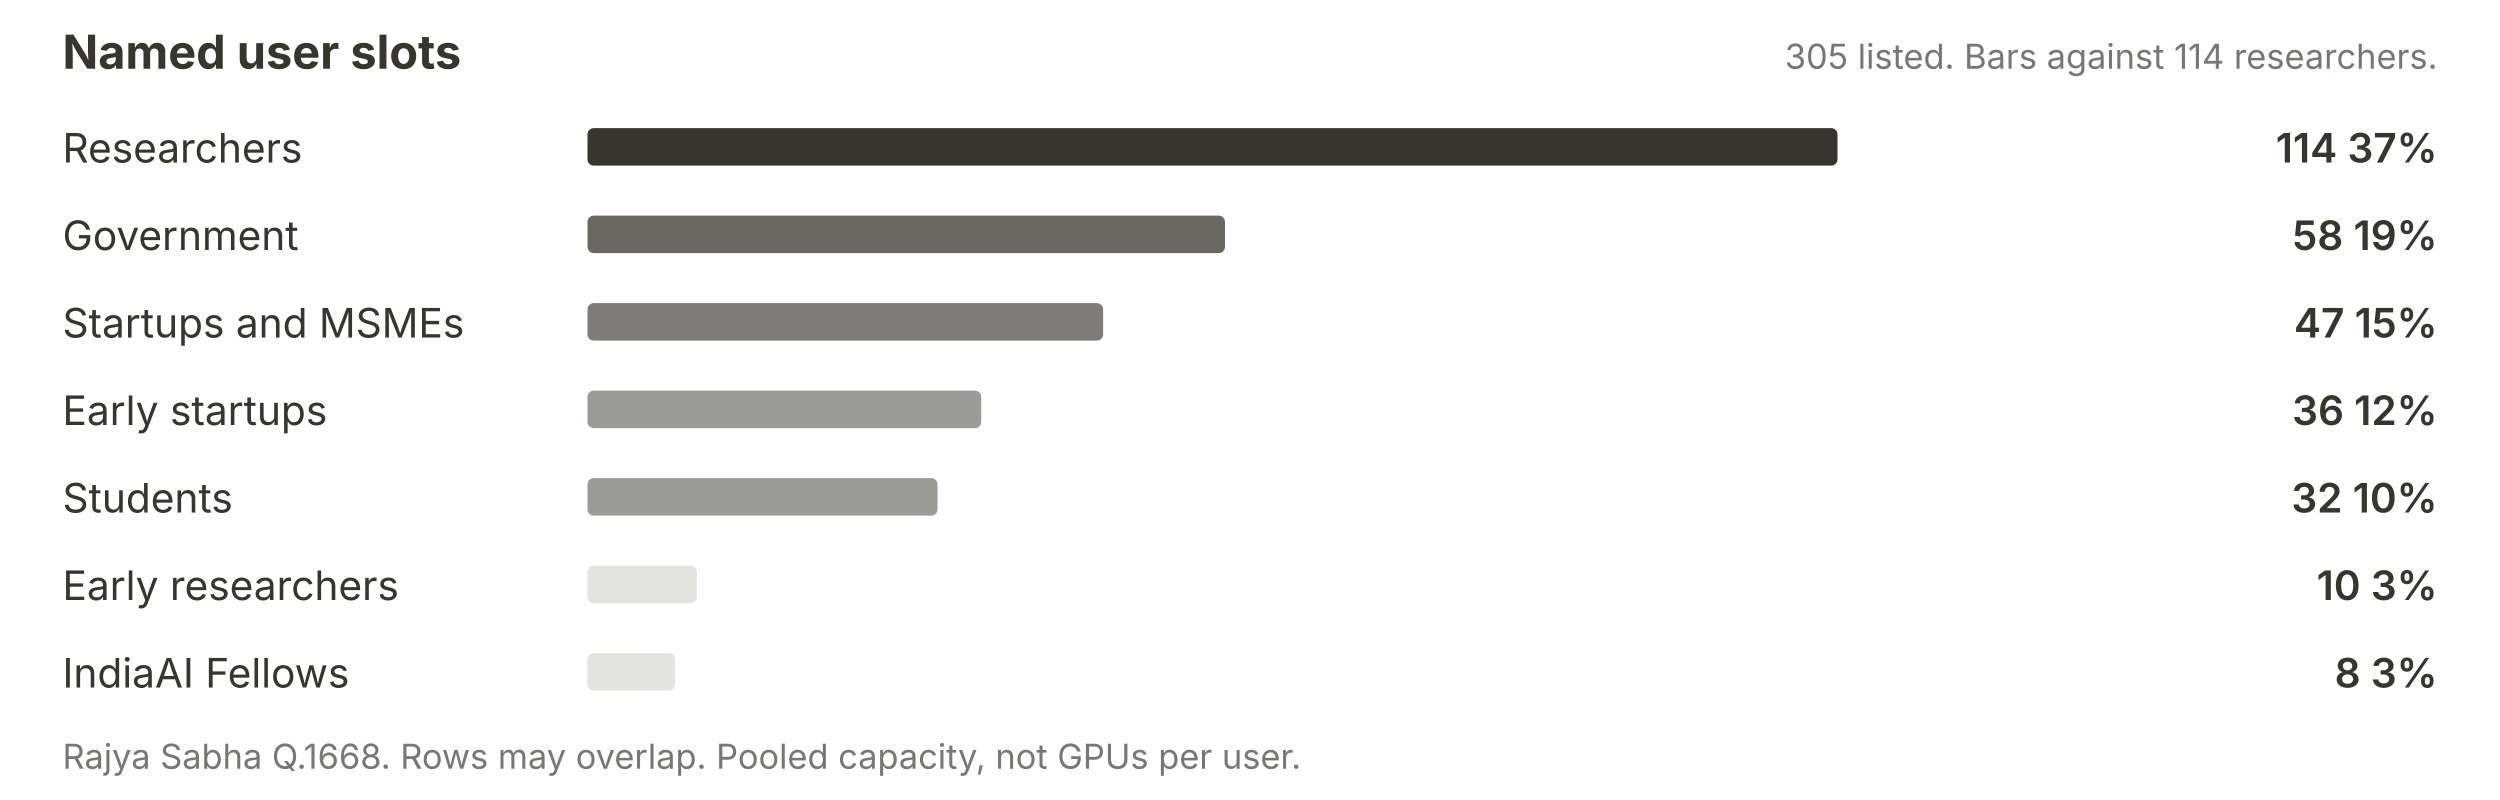
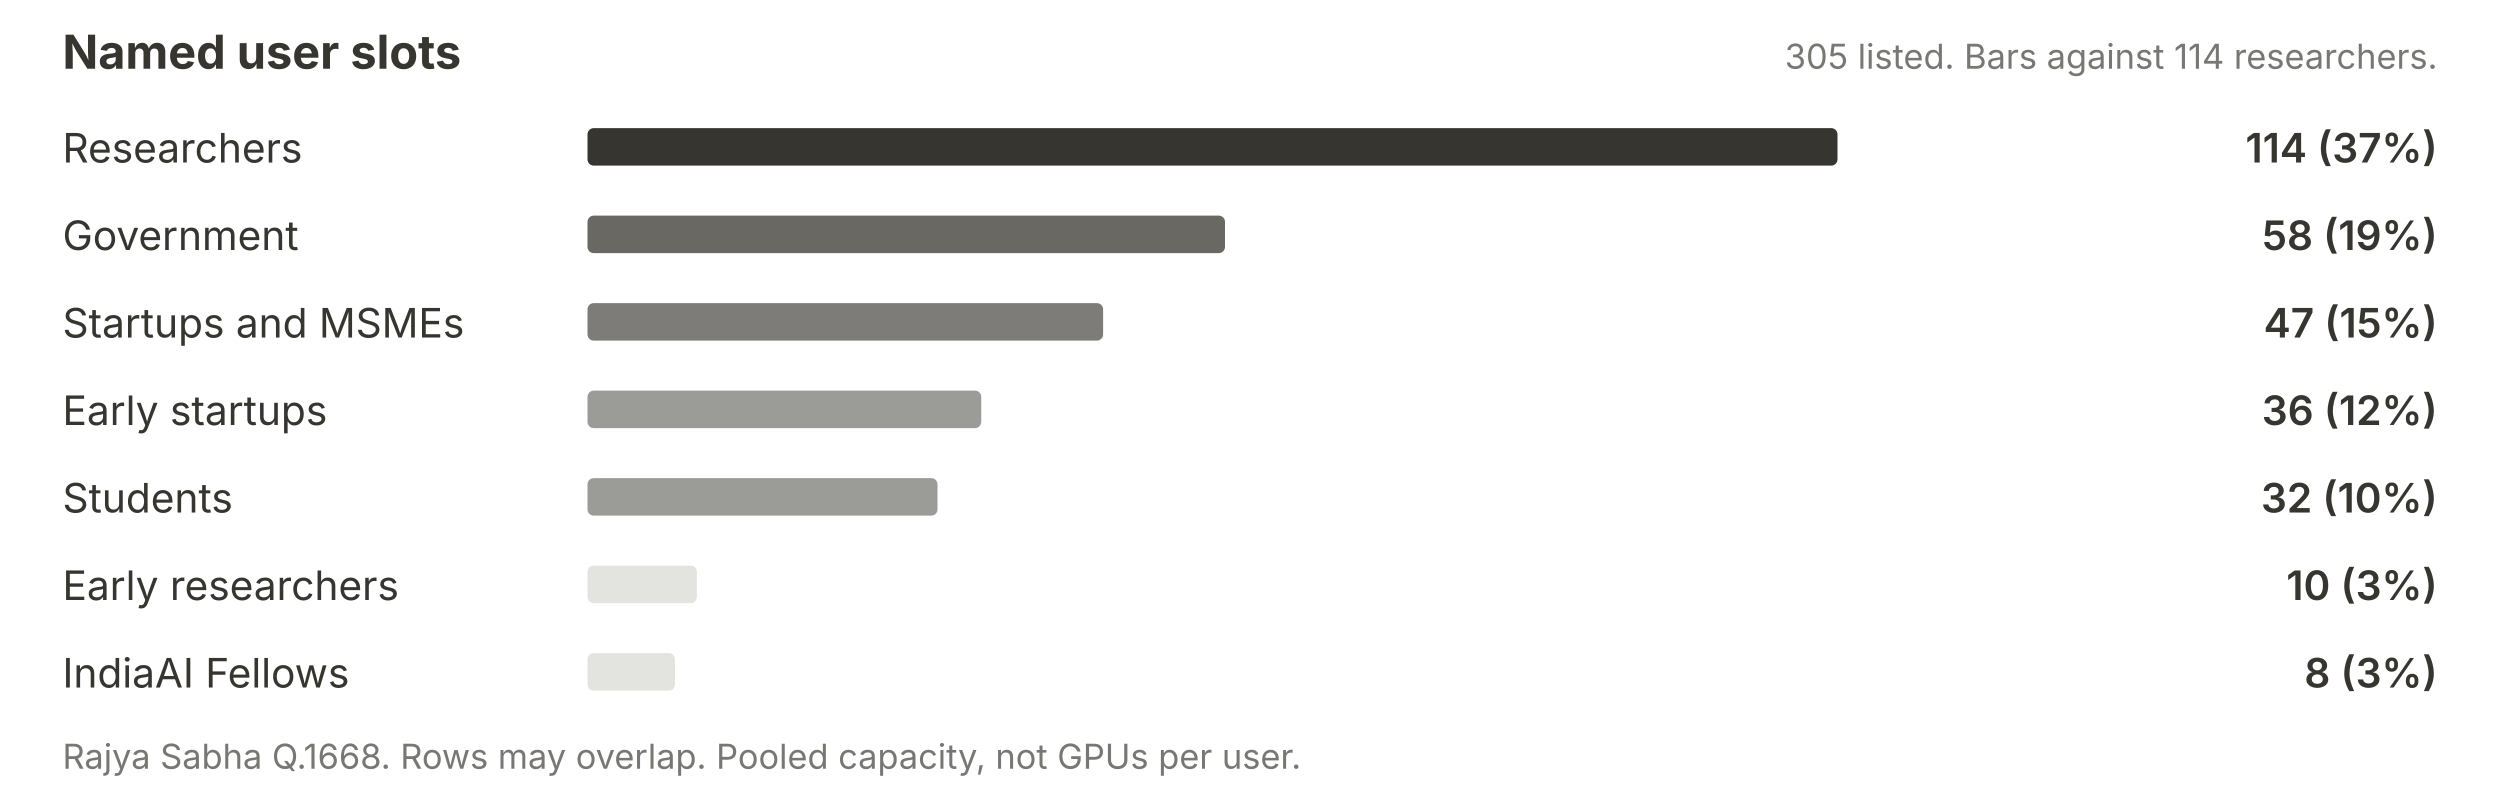
<svg xmlns="http://www.w3.org/2000/svg" width="800" height="256" viewBox="0 0 800 256">
  <rect width="800" height="256" fill="#ffffff" />
  <text x="20" y="22" fill="#37352f" font-family="Inter, system-ui, sans-serif" font-size="15" font-weight="700">Named user slots</text>
  <text x="780" y="22" text-anchor="end" fill="#787774" font-family="Inter, system-ui, sans-serif" font-size="11">305 listed. Bars against 114 researchers.</text>
  <text x="20" y="52" fill="#37352f" font-family="Inter, system-ui, sans-serif" font-size="13">Researchers</text>
  <rect x="188" y="41" width="400" height="12" rx="2" fill="#37352f" />
-   <text x="780" y="52" text-anchor="end" fill="#37352f" font-family="Inter, system-ui, sans-serif" font-size="13" font-weight="600">114  37%</text>
+   <text x="780" y="52" text-anchor="end" fill="#37352f" font-family="Inter, system-ui, sans-serif" font-size="13" font-weight="600">114 (37%)</text>
  <text x="20" y="80" fill="#37352f" font-family="Inter, system-ui, sans-serif" font-size="13">Government</text>
  <rect x="188" y="69" width="204" height="12" rx="2" fill="#37352f" opacity="0.75" />
-   <text x="780" y="80" text-anchor="end" fill="#37352f" font-family="Inter, system-ui, sans-serif" font-size="13" font-weight="600">58  19%</text>
+   <text x="780" y="80" text-anchor="end" fill="#37352f" font-family="Inter, system-ui, sans-serif" font-size="13" font-weight="600">58 (19%)</text>
  <text x="20" y="108" fill="#37352f" font-family="Inter, system-ui, sans-serif" font-size="13">Startups and MSMEs</text>
  <rect x="188" y="97" width="165" height="12" rx="2" fill="#37352f" opacity="0.65" />
-   <text x="780" y="108" text-anchor="end" fill="#37352f" font-family="Inter, system-ui, sans-serif" font-size="13" font-weight="600">47  15%</text>
+   <text x="780" y="108" text-anchor="end" fill="#37352f" font-family="Inter, system-ui, sans-serif" font-size="13" font-weight="600">47 (15%)</text>
  <text x="20" y="136" fill="#37352f" font-family="Inter, system-ui, sans-serif" font-size="13">Early startups</text>
  <rect x="188" y="125" width="126" height="12" rx="2" fill="#9b9b97" />
-   <text x="780" y="136" text-anchor="end" fill="#37352f" font-family="Inter, system-ui, sans-serif" font-size="13" font-weight="600">36  12%</text>
+   <text x="780" y="136" text-anchor="end" fill="#37352f" font-family="Inter, system-ui, sans-serif" font-size="13" font-weight="600">36 (12%)</text>
  <text x="20" y="164" fill="#37352f" font-family="Inter, system-ui, sans-serif" font-size="13">Students</text>
  <rect x="188" y="153" width="112" height="12" rx="2" fill="#9b9b97" />
-   <text x="780" y="164" text-anchor="end" fill="#37352f" font-family="Inter, system-ui, sans-serif" font-size="13" font-weight="600">32  10%</text>
+   <text x="780" y="164" text-anchor="end" fill="#37352f" font-family="Inter, system-ui, sans-serif" font-size="13" font-weight="600">32 (10%)</text>
  <text x="20" y="192" fill="#37352f" font-family="Inter, system-ui, sans-serif" font-size="13">Early researchers</text>
  <rect x="188" y="181" width="35" height="12" rx="2" fill="#e3e3e0" />
-   <text x="780" y="192" text-anchor="end" fill="#37352f" font-family="Inter, system-ui, sans-serif" font-size="13" font-weight="600">10  3%</text>
+   <text x="780" y="192" text-anchor="end" fill="#37352f" font-family="Inter, system-ui, sans-serif" font-size="13" font-weight="600">10 (3%)</text>
  <text x="20" y="220" fill="#37352f" font-family="Inter, system-ui, sans-serif" font-size="13">IndiaAI Fellows</text>
  <rect x="188" y="209" width="28" height="12" rx="2" fill="#e3e3e0" />
-   <text x="780" y="220" text-anchor="end" fill="#37352f" font-family="Inter, system-ui, sans-serif" font-size="13" font-weight="600">8  3%</text>
+   <text x="780" y="220" text-anchor="end" fill="#37352f" font-family="Inter, system-ui, sans-serif" font-size="13" font-weight="600">8 (3%)</text>
  <text x="20" y="246" fill="#787774" font-family="Inter, system-ui, sans-serif" font-size="11">Rajya Sabha Q.1668. Rows may overlap. Pooled capacity, not GPUs per user.</text>
</svg>
